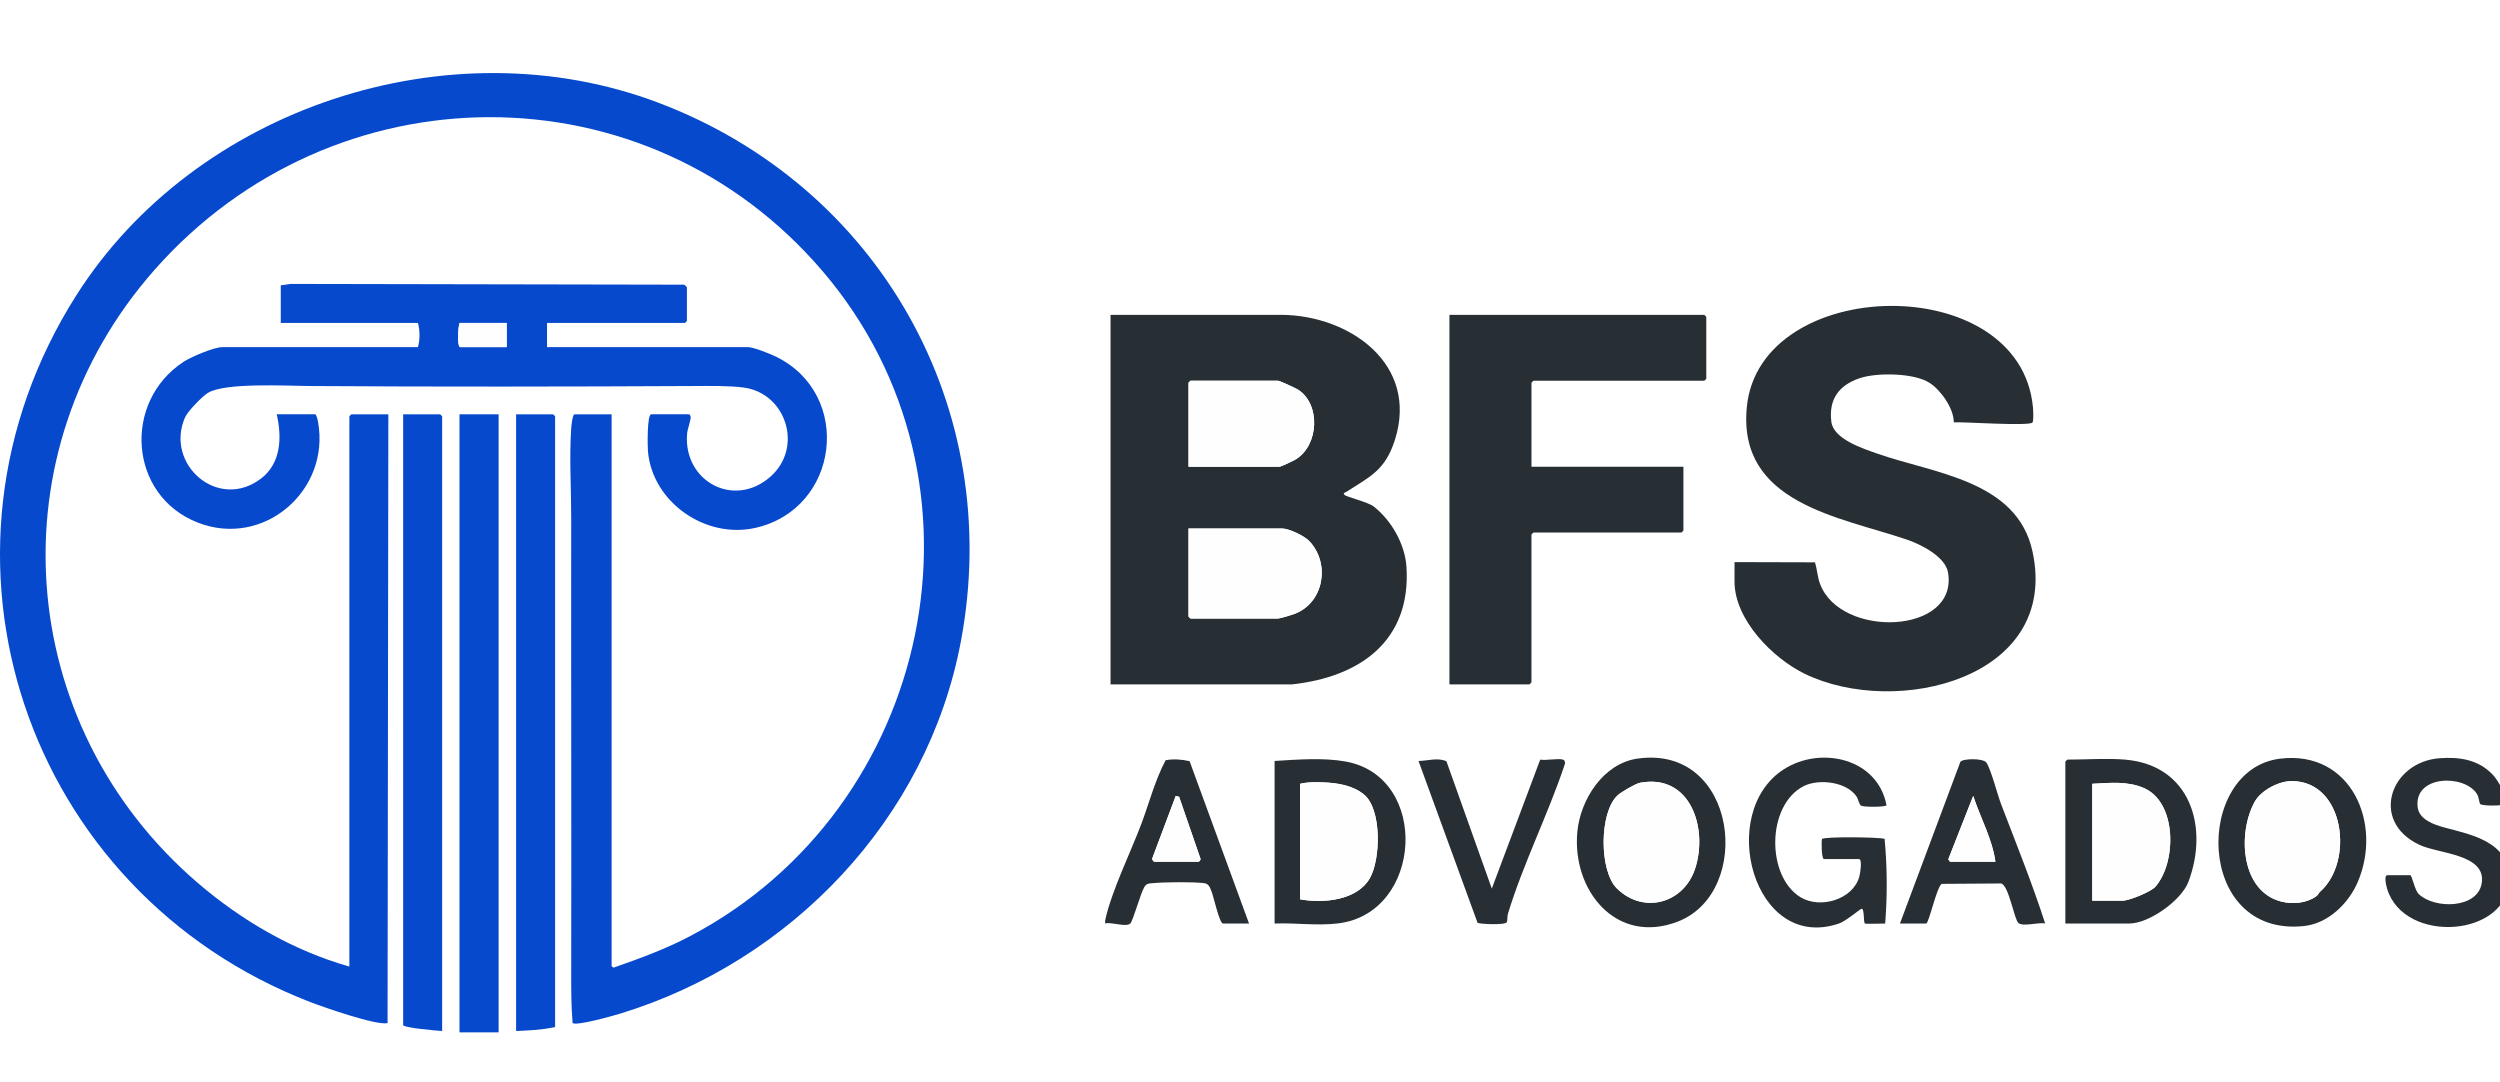
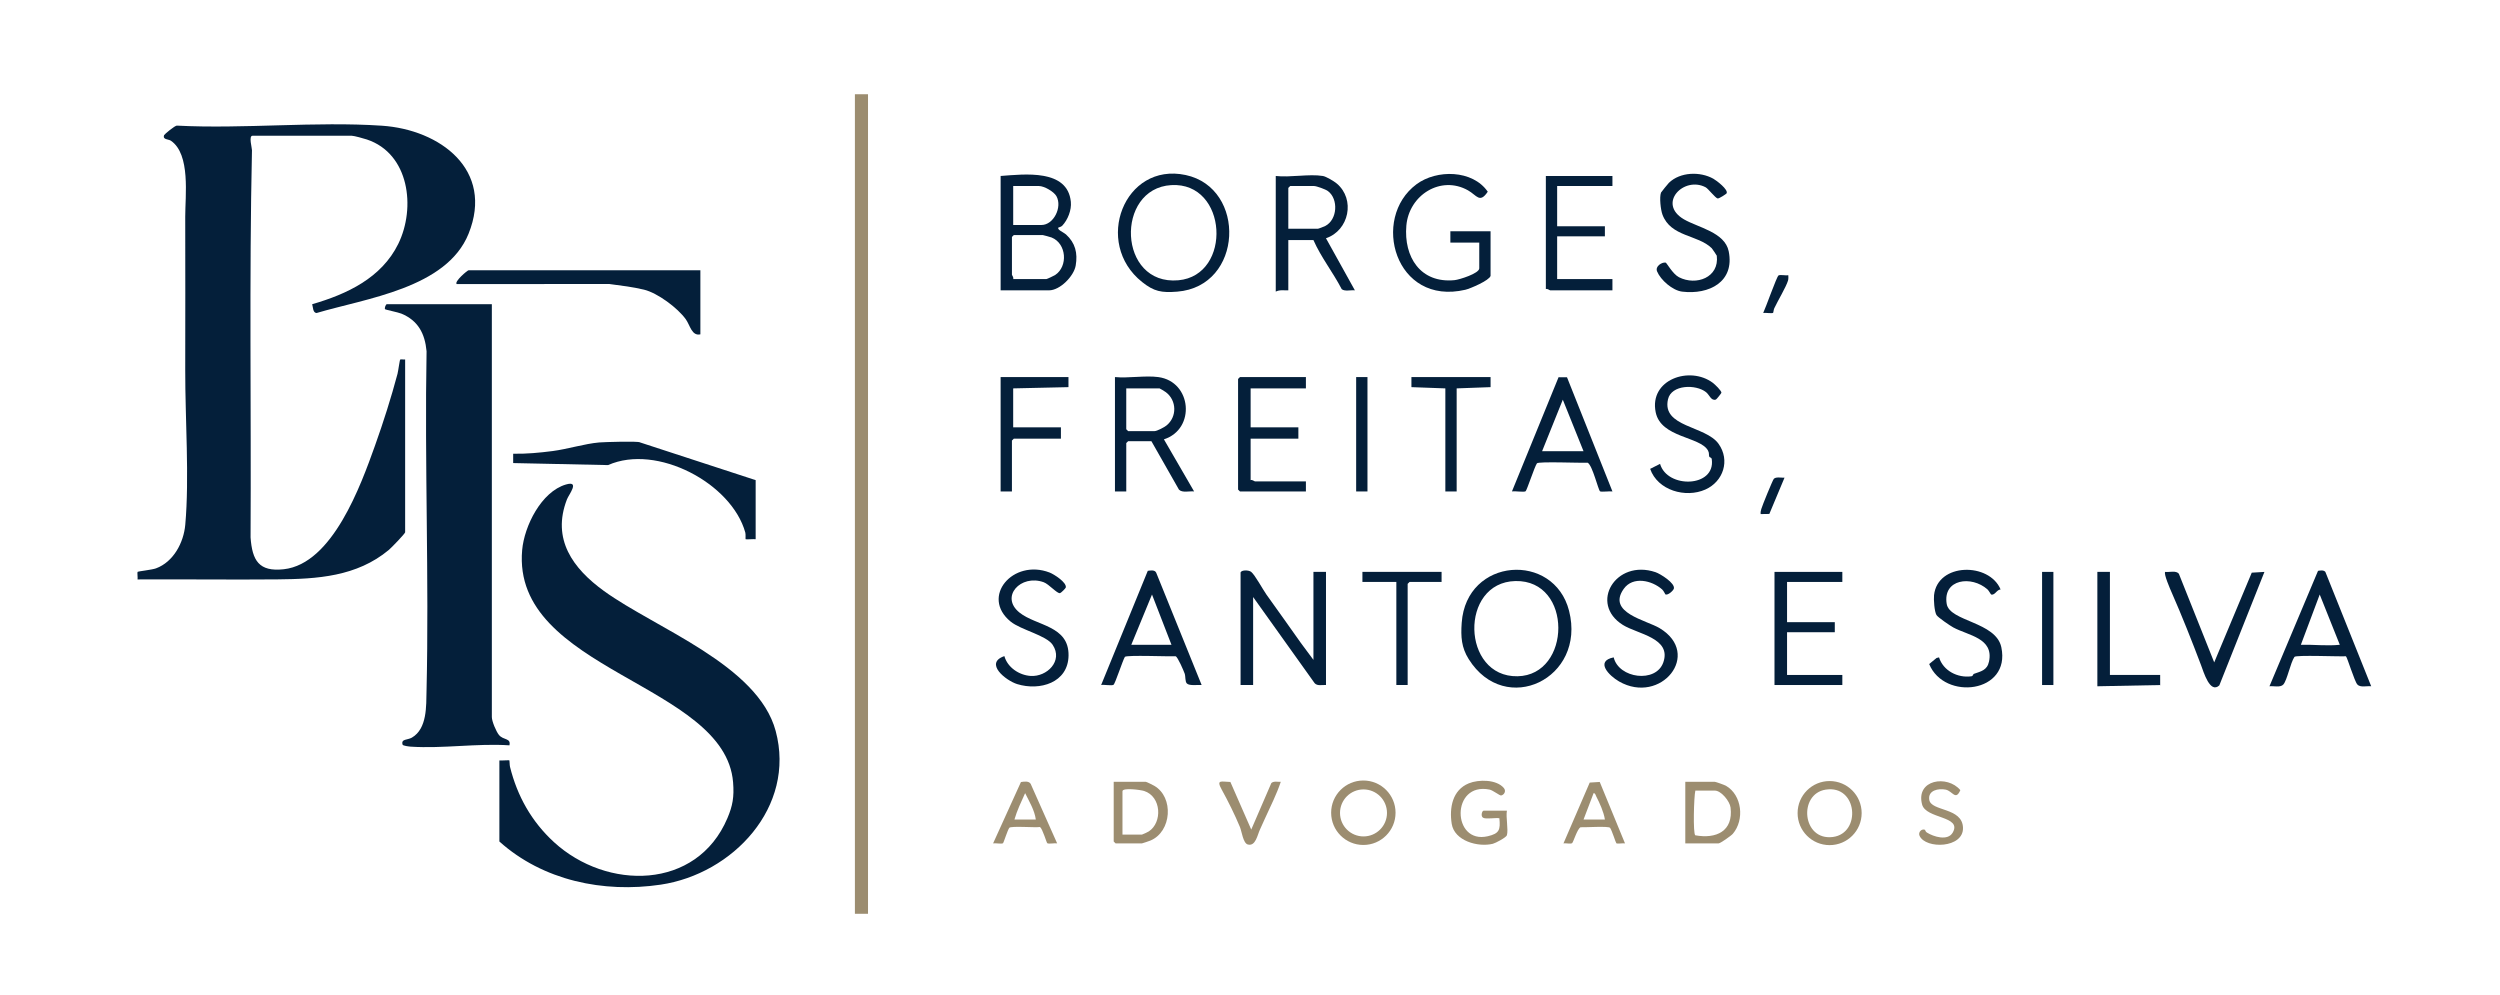
- <svg xmlns="http://www.w3.org/2000/svg" viewBox="0 180 1850 800" fill="none">
+ <svg xmlns="http://www.w3.org/2000/svg" id="Camada_1" data-name="Camada 1" viewBox="0 0 1989 791">
  <defs>
    <style>
-       .cls-1 { fill: #272f35; }
-       .cls-2 { fill: #0649cc; }
-       .cls-3 { fill: #fefefe; }
+       .cls-1 {
+         fill: #9c8d70;
+       }
+ 
+       .cls-2 {
+         fill: #041f3a;
+       }
    </style>
  </defs>
+   <rect class="cls-1" x="680.16" y="74.98" width="10.43" height="652.03" />
  <g>
    <g>
-       <g>
-         <path class="cls-1" d="M821.79,413.02l126.93-.04c50.36.61,101.23,36.6,83.53,92.48-7.16,22.6-18.23,27.06-36.01,38.56-.77.5-2.78.68-1.28,2.21,1.58,1.62,17.2,5.16,21.63,8.62,13.08,10.23,23.11,27.89,24.19,44.54,3.59,54.96-34.64,81.8-85.09,87.09l-133.89-.04v-273.42ZM879.51,525.37h67.17c1.42,0,10.5-4.4,12.36-5.55,16.83-10.43,18.38-40.36,1.77-51.32-1.78-1.18-13.83-6.76-15.12-6.76h-64.69c-.11,0-1.49,1.39-1.49,1.49v62.14ZM879.51,571.1v65.12c0,.11,1.39,1.49,1.49,1.49h64.69c1.58,0,10.35-2.69,12.43-3.49,21.66-8.37,26.39-37.09,10.93-53.65-3.72-3.98-15.1-9.48-20.37-9.48h-69.16Z" />
-         <path class="cls-1" d="M1283.55,595.96l59.54.16c1.63,5.22,1.77,10.52,3.67,15.73,14.88,40.9,102.54,37.81,94.79-8.2-1.98-11.75-20.18-20.85-30.39-24.32-49.9-16.96-125.4-26.72-118.52-98.09,9.42-97.76,202.05-101.88,211.73,0,.21,2.22.62,10.03-.31,11.38-2.02,2.91-51.04-.52-58.24-.11-.01-10.31-9.64-23.87-18-29.24-11.54-7.4-39.28-7.73-51.98-3.3-15.36,5.36-22.65,15.69-20.65,32.11,1.57,12.86,23.3,19.83,34.07,23.62,41.69,14.68,103.29,19.6,114.76,72.26,20.54,94.24-100.95,123.43-168.41,90.7-23.73-11.51-52.06-40.02-52.06-68.29v-14.42Z" />
-         <path class="cls-1" d="M1133.28,525.37h112.45v47.23c0,.11-1.39,1.49-1.49,1.49h-109.47c-.11,0-1.49,1.39-1.49,1.49v109.37c0,.11-1.39,1.49-1.49,1.49h-59.21v-273.42h188.59c.11,0,1.49,1.39,1.49,1.49v45.74c0,.11-1.39,1.49-1.49,1.49h-126.39c-.11,0-1.49,1.39-1.49,1.49v62.14Z" />
-       </g>
-       <path class="cls-3" d="M879.51,571.1h69.16c5.27,0,16.65,5.49,20.37,9.48,15.46,16.56,10.73,45.27-10.93,53.65-2.07.8-10.85,3.49-12.43,3.49h-64.69c-.11,0-1.49-1.39-1.49-1.49v-65.12Z" />
-       <path class="cls-3" d="M879.51,525.37v-62.14c0-.11,1.39-1.49,1.49-1.49h64.69c1.29,0,13.34,5.59,15.12,6.76,16.61,10.96,15.06,40.89-1.77,51.32-1.86,1.15-10.94,5.55-12.36,5.55h-67.17Z" />
-       <g>
-         <path class="cls-2" d="M287.38,486.59l-.58,450.45c-7.39,2.24-47.81-11.89-57.13-15.49C18.98,840.26-65.84,591.19,56.46,398.56c88.1-138.77,275.92-200.99,430.47-142.65,163,61.53,256.77,225.66,224.09,398.9-24.76,131.24-125.48,236.48-251.95,275.24-4.82,1.48-32.86,9.43-35.35,6.95-1-12.11-1.06-24.16-1.03-36.34.23-112.27-.17-225.1,0-338.05.03-21.29-1.47-44.19,0-65.62.13-1.83.91-10.39,2.53-10.39h27.37v408.14c0,.14,1.4,1.91,2.06,1.1,19.49-6.84,38.06-13.62,56.35-23.27,178.97-94.4,231.26-335.49,97.8-491.82-130.64-153.03-362.45-150.75-494.52-.97-119.06,135.01-104.2,336.35,31.78,453.34,32.62,28.06,70.88,50.33,112.47,62.13v-407.15c0-.11,1.39-1.49,1.49-1.49h27.37Z" />
-         <g>
-           <path class="cls-2" d="M404.81,418.98v17.9h148.78c4.01,0,16.65,5.08,20.76,7.1,57.06,28.06,46.89,112.52-15.27,126.63-36.86,8.37-76.27-18.75-79.61-56.7-.29-3.29-.73-27.33,2.47-27.33h27.86c.63,0,1.36,1.43,1.33,2.27-.13,2.98-2.38,8.49-2.69,12.28-2.82,34.91,34.58,55.41,61.58,31.7,24.63-21.62,11.83-61.73-19.52-66.02-10.76-1.47-25.67-1.2-36.67-1.15-94.74.48-190.05.62-284.63,0-16.7-.11-63.01-2.73-75.51,5.17-4.21,2.66-14.81,13.55-16.77,18.04-15.16,34.78,24.55,69.48,56.25,45.26,14.92-11.4,15.5-30.57,11.61-47.55h28.36c1.14,0,2.01,4.58,2.22,5.74,9.15,50.8-40.47,93.61-89.28,74.29-50.95-20.17-55.3-89.16-10.43-118.76,5.49-3.62,22.63-10.97,28.83-10.97h144.8c1.53-5.74,1.55-12.1,0-17.9h-101.51v-27.84l7.42-1.04,291.12.56c.47.22,2.01,1.8,2.01,1.97v24.86c0,.11-1.39,1.49-1.49,1.49h-102.01ZM374.96,418.98h-34.83c-1.16,2.37-2.04,17.9.5,17.9h34.33v-17.9Z" />
-           <path class="cls-2" d="M410.78,939.97c-9.41,2.19-19.21,2.53-28.86,2.98v-456.36h27.37c.11,0,1.49,1.39,1.49,1.49v451.89Z" />
-           <path class="cls-2" d="M327.19,942.95c-3.53-.21-28.86-2.34-28.86-4.47v-451.89h27.37c.11,0,1.49,1.39,1.49,1.49v454.87Z" />
-           <rect class="cls-2" x="340.03" y="486.59" width="28.95" height="457.36" />
-           <path class="cls-3" d="M374.96,418.98v17.9h-34.33c-2.54,0-1.66-15.53-.5-17.9h34.83Z" />
-         </g>
-       </g>
+       <path class="cls-2" d="M322.34,423.5c-.41,1.42-11.04,12.4-12.98,14.01-25.6,21.3-57,23.13-88.43,23.44-37.16.36-74.34-.18-111.49.05.22-1.26-.34-5.65.01-6,.53-.52,11.39-1.61,14.67-2.82,13.92-5.13,22.02-20.47,23.28-34.7,3.34-37.44-.12-84.45-.03-123.02.1-40.29.06-81.38,0-122.01-.03-16.59,4.37-49.73-11.41-60.49-1.99-1.35-6.64-.7-5.46-4.38.2-.62,8.7-7.88,10.36-7.63,53.33,2.75,110.03-3.49,162.96.06,46.31,3.11,89.48,35.14,68.96,85.97-17.5,43.35-81.64,51.37-120.93,63.06-2.99-.23-2.77-4.63-3.48-7.01,27.69-8.01,55.18-20.89,68.49-48,14.07-28.65,8.83-71.82-24.99-83.06-2.29-.76-10.18-2.97-12.02-2.97h-78.96c-3.2,0-.38,9.7-.42,11.5-2.25,102.5-.54,205.38-1.12,308.04,1.31,18.36,6.6,27.55,26.42,25.35,38.82-4.31,61.31-66.82,72.59-98.38,6.67-18.65,12.8-37.95,17.9-57.09.56-2.1,1.71-10.97,2.14-11.36s2.9.12,3.93-.06v137.5Z" />
+       <path class="cls-2" d="M391.31,242v328.5c0,3.32,3.43,11.52,5.66,14.23,3.56,4.33,9.69,2.3,8.34,8.26-25.83-1.72-52.88,2.73-78.5,1.05-1.18-.08-6.24-.66-6.51-1.6-1.4-4.71,3.91-3.56,7.4-5.59,12.26-7.15,11.37-25.26,11.65-37.34,2.09-89.47-1.6-180.2.03-270.05-1.31-14.05-6.7-24.41-20.05-29.94-2.66-1.1-12.54-3.02-12.97-3.53-.6-.71.49-3.99,1.5-3.99h83.46Z" />
    </g>
+     <path class="cls-2" d="M397.3,605c1.49.26,7.62-.38,7.99,0,.17.18.11,3.65.46,5.04,5.78,23.39,17.25,43.7,35.01,59.98,41.95,38.46,113.55,38.42,137.95-19.03,4.2-9.89,5.46-16.95,4.54-28.53-6.25-78.93-176.28-88.68-167.82-184.84,1.68-19.06,15.21-46.41,34.83-52.15,11.43-3.35,2.27,8.03.81,11.81-12.33,31.8,4.83,55.1,29.48,72.94,41.01,29.69,122.47,58.78,136.58,111.35,16.22,60.45-34.13,113.74-91.54,122.27-45.5,6.76-93.67-3.26-128.28-34.34v-64.5Z" />
+     <path class="cls-2" d="M601.2,382v47c-1.47-.24-7.69.34-8,0-.18-.19.17-3.81-.23-5.27-10.78-39.14-70.35-70.94-109.18-53.7l-75.51-1.61v-7.43c10.47.2,20.99-.78,31.37-2.13,11.98-1.56,25.49-5.84,37.13-6.85,3.71-.32,31.34-1.19,32.47-.02" />
+     <path class="cls-2" d="M557.22,215v51c-6.83,1.56-8.21-7.23-11.56-11.93-6.46-9.04-22.5-21.02-33.35-23.63-8.84-2.12-17.74-3.21-27.51-4.48l-121.48.04c-2.06-2,8.63-10.99,9.49-10.99h184.41Z" />
+   </g>
+   <path class="cls-1" d="M886.06,622h25.49c.61,0,5.72,2.57,6.8,3.19,15.71,9.12,13.88,36.45-3.06,43.55-.94.39-6.38,2.26-6.74,2.26h-20.99c-.11,0-1.5-1.39-1.5-1.5v-47.5ZM893.05,664h15.49c.41,0,4.67-2.03,5.45-2.54,10.93-7.11,10.11-27.71-3.74-32.17-2.71-.87-17.21-2.83-17.21.22v34.5Z" />
+   <path class="cls-1" d="M1340.82,671v-49h23.49c.7,0,7.79,2.54,8.85,3.15,12.84,7.44,14.93,27.12,5.49,38.2-1.35,1.59-9.98,7.65-11.34,7.65h-26.49ZM1348.82,629c-1.16,4.71-1.95,34.25-.06,35.56,16.59,3.04,30.38-3.2,28.07-22.09-.62-5.04-7.47-13.47-12.51-13.47h-15.49Z" />
+   <path class="cls-1" d="M1110.3,646.61c0,14.16-11.47,25.64-25.62,25.64s-25.62-11.48-25.62-25.64,11.47-25.64,25.62-25.64,25.62,11.48,25.62,25.64ZM1103.49,646.76c0-10.33-8.37-18.7-18.69-18.7s-18.69,8.37-18.69,18.7,8.37,18.7,18.69,18.7,18.69-8.37,18.69-18.7Z" />
+   <path class="cls-1" d="M1481.13,646.89c0,14.08-11.41,25.49-25.48,25.49s-25.48-11.41-25.48-25.49,11.41-25.49,25.48-25.49,25.48,11.41,25.48,25.49ZM1452.51,628.23c-21.94,3.47-18.76,40.79,5.67,37.68,22.88-2.91,19.74-41.7-5.67-37.68Z" />
+   <path class="cls-1" d="M1198.9,664.5c-.51,1.76-9.03,6.28-11.18,6.81-11.77,2.93-30.61-2.28-32.74-15.88-1.99-12.76.56-26.92,13.64-32.23,7.81-3.17,22.03-3.16,27.83,3.74,2.13,2.54.13,5.55-2.19,5.94-1.04.18-6.59-4.16-9.08-4.67-31-6.37-30.11,43.81-1.46,37.09,9.2-2.16,10.08-5.09,9.18-14.32-2.96-.54-10.97.98-13.05-.45-1.96-1.35-.75-5.55.55-5.55h18.49c-.94,5.1,1.28,15.14,0,19.5Z" />
+   <path class="cls-1" d="M841.07,670.99c-1.89-.38-6.63.66-7.85-.13-.59-.38-3.75-11.48-5.8-12.9-3.72.64-23.18-1-24.42.66-1.43,1.91-4.47,11.89-5.03,12.25-1.22.78-5.97-.25-7.86.13l22.15-48.82c2.54-.33,6.19-1.02,7.73,1.43l21.08,47.39ZM824.09,652c-.96-7.34-5.22-14.32-8.5-20.98-3.08,6.82-6.48,13.89-8.5,20.98h16.99Z" />
+   <path class="cls-1" d="M1272.75,622.12l20.1,48.88c-1.55-.3-6.13.55-6.88-.11-.5-.44-3.53-10.3-5-12.27-1.15-1.53-19.88-.27-23.43-.46-2.65,1.06-5.77,12.02-6.81,12.68-1.26.78-5.06-.17-6.83.16l20.88-48.38,7.99-.5ZM1276.86,652c-.91-5.93-4.15-13.07-6.96-18.53-.48-.93-.6-2.38-2.02-2.47l-8.01,21h16.99Z" />
+   <path class="cls-1" d="M978.89,622.12l16.6,37.89,15.99-37.02c1.99-1.78,5-.82,7.51-.98-3.32,9.98-8.16,19.43-12.49,28.99-1.41,3.1-2.53,5.77-4.05,8.94-2.05,4.28-3.47,13.65-9.72,11.93-3.71-1.02-4.8-10.43-6.22-13.85-4.07-9.84-9.52-20.77-14.47-29.73-4.69-8.48-.34-6.28,6.87-6.16Z" />
+   <path class="cls-1" d="M1531.55,660.22c.11.05.36,1.44,1.41,2.1,5.34,3.38,16.7,6.99,20.64.07,7.63-13.39-21.33-10.72-24.39-22.36-5.22-19.84,20.11-23.78,30.44-11.39-3.76,8.65-6.22.72-11.65-.41-5.66-1.18-14.25.47-13.09,8.05,1.45,9.47,26.31,5.88,26.85,22.25s-29.65,17.22-34.56,6.44c-1.35-2.97,1.85-5.95,4.35-4.76Z" />
+   <path class="cls-2" d="M1422.79,219c.04,1.42.16,2.85-.25,4.25-1.51,5.09-8.3,16.33-10.96,22.08-.47,1.01-.67,3.36-.9,3.56-.77.68-6.21-.22-7.88.11,1.81-3.64,10.78-28.98,12.15-29.83s5.87.2,7.84-.17Z" />
+   <path class="cls-2" d="M1419.78,380.01l-12.1,28.88-6.89.11c-.22-1.41.13-2.66.49-4.01.64-2.41,9.07-23.09,9.97-24.02,1.81-1.86,6.01-.7,8.52-.96Z" />
+   <g>
+     <path class="cls-2" d="M908.67,224.38c-39.03-31.02-14.25-95.55,34.61-85.14,48.63,10.36,45.98,88.64-6.72,92.8-12.53.99-18.41-.12-27.89-7.66ZM931.85,147.27c-44.78,2.65-42.55,80.06,5.67,75.72,43.06-3.87,39.42-78.39-5.67-75.72Z" />
+     <path class="cls-2" d="M1052.47,140c2.58.43,8.81,4.12,11.02,5.98,15.03,12.65,9.79,37.42-8.55,43.57l23.01,41.45c-3.07-.4-8.2,1.08-10.5-.98-6.89-13.31-16.46-25.33-22.48-39.01h-19.99v40c-3.37.09-6.88-.62-9.99,1v-92c11.3,1.34,26.71-1.8,37.48,0ZM1024.98,182h23.49c.51,0,4.93-1.71,5.83-2.17,9.8-4.97,10.73-21.51,2.17-27.84-1.88-1.39-9.05-3.99-11-3.99h-18.99c-.11,0-1.5,1.39-1.5,1.5v32.5Z" />
+     <path class="cls-2" d="M1185.9,219.5c-1.07,3.67-16.14,10.11-19.98,11.01-56.02,13.18-75.53-56.84-38.92-83.94,16.06-11.89,44.62-11.54,56.66,5.95-6.4,9.57-8.65,2.91-15.7-1.07-21.63-12.21-46.94,3.69-49.06,28.02-2.18,25.01,11.27,46.11,38.39,43.41,3.77-.38,19.61-5.34,19.61-9.38v-20.5h-22.99v-9h31.98v35.5Z" />
+     <path class="cls-2" d="M1373.67,153.87c-.21.36-6.01,4.32-7.16,4.02-1.9-.5-7.5-7.82-9.48-8.87-17.37-9.21-38.84,12.95-17.24,25.51,11.18,6.5,32.5,10.21,35.57,25.41,4.92,24.35-15.69,34.7-37.06,32.08-7.6-.93-17.08-9.21-19.92-16.08-1.72-4.15,3.94-7.5,6.82-7.03.78.13,5.59,9.08,10.56,11.64,13.64,7.03,32.26.29,30.11-17.12-.04-.36-3.78-5.72-4.03-5.97-11.06-10.84-32.6-8.87-39.21-26.77-1.41-3.83-2.51-13.74-1.13-17.47.17-.47,5.69-7.18,6.29-7.77,8.98-8.69,24.76-9.16,35.32-3.27,2.41,1.34,12.25,8.74,10.55,11.68Z" />
+     <path class="cls-2" d="M1282.85,140v8h-43.98v32h37.98v8h-37.98v34h43.98v9h-49.47c-.54,0-2.22-1.55-3.5-1v-90h52.97Z" />
+     <path class="cls-2" d="M796.1,140c18.9-1.38,53.33-5.75,55.87,20.61.63,6.5-2.39,14.26-6.86,18.97-1,1.05-2.93,1.3-3.03,1.44-1.32,1.7,4.25,3.88,6,5.47,7.43,6.76,9.44,14.8,7.75,24.77-1.44,8.48-12.52,19.74-21.25,19.74h-38.48v-91ZM806.1,179h22.49c9.66,0,16.76-14.22,11.91-22.92-2.07-3.71-9.84-8.08-13.91-8.08h-20.49v31ZM806.1,222h26.49c.44,0,5.97-2.59,6.83-3.16,10.46-6.86,9.18-25.09-2.78-29.89-.81-.33-6.68-1.95-7.05-1.95h-22.99c-.11,0-1.5,1.39-1.5,1.5v30c0,.54,1.54,2.22,1,3.5Z" />
+   </g>
+   <g>
+     <path class="cls-2" d="M921.54,300c26.69,3.58,29.96,41.37,4.47,49.54l24.02,41.45c-3.67-.45-9.34,1.33-12.05-1.44l-21.93-38.55h-18.49c-.11,0-1.5,1.39-1.5,1.5v38.5h-9v-91c10.77,1.04,24.03-1.4,34.48,0ZM896.05,309v32.5c0,.11,1.39,1.5,1.5,1.5h20.99c1.97,0,7.69-3.01,9.51-4.48,8.49-6.84,8.25-19.91-.52-26.52-.74-.56-4.7-3-5-3h-26.49Z" />
+     <path class="cls-2" d="M1038.98,300v9h-43.98v31h37.98v9h-37.98v33c1.28-.55,2.96,1,3.5,1h40.48v8h-52.47c-.11,0-1.5-1.39-1.5-1.5v-88c0-.11,1.39-1.5,1.5-1.5h52.47Z" />
+     <path class="cls-2" d="M1312.86,373.03l7.89-3.98c5.67,19.82,44.17,18.91,41.15-3.62-.24-1.78-1.64-1.2-2.02-2.18-.49-1.27.16-2.73-1-4.82-6.24-11.22-37.4-10.04-41.6-30.38-5.4-26.16,27.14-37.19,45.45-23.47,1.54,1.15,6.97,6.29,6.83,7.92-.03.35-3.83,5.19-4.39,5.38-3.81,1.3-5.06-3.67-7.85-5.89-8.08-6.41-27.59-6.09-30.27,5.7-5.04,22.24,29.87,20.95,40.2,35.36,9.43,13.15,3.83,30.06-10.45,36.42-15.74,7.01-38.01.7-43.94-16.45Z" />
+     <path class="cls-2" d="M850.07,300v8.01s-43.98.99-43.98.99v31h37.98v9h-37.48c-.11,0-1.5,1.39-1.5,1.5v40.5h-9v-91h53.97Z" />
+     <polygon class="cls-2" points="1185.9 300 1185.91 308.01 1158.92 309 1158.92 391 1149.92 391 1149.92 309 1122.93 308.01 1122.93 300 1185.9 300" />
+     <rect class="cls-2" x="1078.96" y="300" width="9" height="91" />
+     <path class="cls-2" d="M1246.71,300.17l36.15,90.83c-1.92-.37-9.06.61-9.88-.12-1.47-1.28-5.96-20.45-9.77-22.72-5.12.28-39.2-1.16-40.42.46-1.91,2.68-8.02,21.59-9.03,22.24-1.39.9-8.53-.35-10.86.13l37.09-90.87,6.72.05ZM1259.86,359l-16.49-41.01-16.49,41.01h32.98Z" />
+   </g>
+   <g>
+     <path class="cls-2" d="M987,455.5c.67-2.18,6.56-2.07,8.48-.48,3.06,2.53,9.15,13.83,12.05,17.95,8.49,12.05,18.99,26.37,27.4,38.5l10.04,13.53v-70h9.99v90c-3.03-.24-6.79,1.03-9.03-1.46l-48.94-68.54v70h-9.99v-89.5Z" />
+     <polygon class="cls-2" points="1465.76 455 1465.76 463 1421.78 463 1421.78 495 1459.76 495 1459.76 503 1421.78 503 1421.78 537 1465.76 537 1465.76 545 1411.79 545 1411.79 455 1465.76 455" />
+     <path class="cls-2" d="M1324.96,472.86c-.2-.12-1.25-2.73-2.57-3.91-8.21-7.29-23.27-10.68-30.54-.46-13.6,19.11,17.92,24.82,28.66,31.34,34,20.62.78,61.28-32.34,42.36-7.79-4.45-19.5-16.12-4.32-19.19,3.96,16.8,33.65,20.76,39.48,4,6.77-19.45-20.47-22.49-32.17-29.8-27.18-16.97-5.7-52.68,25.96-41.98,3.84,1.3,15.75,8.72,14.61,13.07-.42,1.61-4.86,5.67-6.77,4.56Z" />
+     <path class="cls-2" d="M799.08,522c2.5,9.04,11.74,15.14,20.81,15.77,12.98.9,26.13-11.89,17.63-24.72-5.02-7.58-25.28-11.86-33.46-18.52-24.2-19.73,1.91-50.22,31.01-39.02,3.49,1.34,13.6,7.8,12.9,11.85-.13.73-3.76,4.32-4.59,4.54-2.24.59-8.81-7.16-13.01-8.68-18.21-6.61-35.09,11.56-19.19,24.2,13.4,10.65,39.29,10.19,38.96,34.1-.3,21.74-22.9,28.3-40.83,22.76-9.09-2.81-26.51-16.72-10.23-22.28Z" />
+     <path class="cls-2" d="M1146.92,455v8h-25.49c-.11,0-1.5,1.39-1.5,1.5v80.5h-9v-82h-26.99v-8h62.97Z" />
+     <path class="cls-2" d="M1168.5,524.4c-5.78-9.23-6.36-17.67-5.57-28.89,3.66-52.17,73.43-56.69,85.43-9.51,13.7,53.87-50.79,84.83-79.86,38.39ZM1205.67,462.28c-44.68.98-43.03,76.55,1.67,75.75,42.99-.77,44.15-76.75-1.67-75.75Z" />
    <g>
-       <path class="cls-1" d="M1380.09,863.41c-1.37-.86-.21-10.94-2.49-10.92-1.01.01-11.53,9.15-16.88,10.96-63.35,21.38-90.6-82.26-40.66-114.2,27.36-17.5,69.4-8.14,75.96,26.65-1.02,1.43-16.3,1.42-18.7.35-1.57-.69-2.14-4.76-3.36-6.64-7.22-11.14-28.19-13.59-39.35-7.82-27.38,14.14-27.64,66.68-2.21,82.17,14.48,8.82,38.65,1.79,43.46-15.11.57-2.01,2.5-13.16-.24-13.16h-25.87c-1.99,0-1.97-14.32-1.44-14.86,1.72-1.77,40.76-1.47,46.29-.11,1.96,20.8,2.08,41.89.43,62.7-2.31,0-14.3.4-14.93,0Z" />
-       <path class="cls-1" d="M1572.65,742.12c48.07,4.08,62.15,49.66,46.77,90.47-5.11,13.57-29.01,30.82-43.79,30.82h-47.27v-119.81c0-.11,1.39-1.49,1.49-1.49,13.53,0,29.64-1.12,42.79,0ZM1548.27,846.51h22.39c4.9,0,21.07-6.6,24.4-10.42,15.61-17.95,16.04-62.26-8.62-72.95-12.18-5.28-25.3-3.8-38.17-3.13v86.5Z" />
-       <path class="cls-1" d="M943.2,863.41v-120.3c16.66-1.04,36.33-2.58,52.79.45,62.33,11.47,56.94,112.01-5.65,119.74-15.7,1.94-31.39-.52-47.15.12ZM962.11,845.52c17.08,3.08,41.97.93,51.56-15.6,8.05-13.89,8.96-51.07-4.29-61.94-8.26-6.79-19.4-8.57-29.8-9-5.68-.23-12.01-.33-17.46,1.04v85.51Z" />
-       <path class="cls-1" d="M1211.66,741.38c74.08-10.67,86.29,98.66,30.08,120.52-45.73,17.79-78.67-23.05-74.5-66.48,2.28-23.8,19.22-50.42,44.42-54.05ZM1213.63,759.25c-3.32.61-14.03,6.91-16.59,9.28-13.78,12.76-13.66,56.11-.5,68.96,19.81,19.36,49.41,10.91,57.83-14.67,9.66-29.35-3.04-70.56-40.75-63.58Z" />
-       <path class="cls-1" d="M1687.37,741.4c52.62-6.3,75.81,47.97,57.42,91.17-6.8,15.97-21.9,30.83-39.91,32.71-80.94,8.44-81.33-116.24-17.51-123.88ZM1716.8,839.9c25.32-22.09,18.42-81.66-20.79-81.91-9.61-.06-22.84,6.86-27.5,15.27-12.92,23.29-10.43,66.48,19.87,73.96,8.3,2.05,18.26,1.19,25.45-3.83,1.75-1.22,1.97-2.62,2.97-3.49Z" />
-       <path class="cls-1" d="M1783.63,827.62c1.32.43,3.35,11.25,6.17,13.94,11.92,11.37,43.6,10.88,46.66-7.94,3.53-21.76-31.89-21.67-46.23-28.5-36.98-17.61-21.13-61.49,15.25-64.05,14.99-1.06,28.83,1.15,39.38,12.45,3.39,3.62,11.68,16.92,8.49,21.47-1.05,1.5-16.84,1.52-18-.04-.91-1.22-.84-4.95-2.45-7.49-9.35-14.68-46.83-14.01-43.82,9.98,1.14,9.12,12.27,12.89,19.89,14.93,20,5.35,47.87,10.61,47.88,37.74.03,43.51-77.64,49.13-90.36,7.68-.5-1.62-2.71-10.16.22-10.16h16.92Z" />
-       <path class="cls-1" d="M904.89,863.41c-2.69-.82-6.79-19.83-8.29-23.54-1.27-3.15-2-5.91-5.59-6.35-8.46-1.02-29.2-.79-37.92.01-2.77.25-4.58.14-6.21,2.74-2.92,4.68-8.5,25.63-10.57,27.22-3.63,2.78-13.69-1.43-18.51-.1-.1-1.1-.01-2.16.23-3.25,4.65-20.92,18.51-49.18,26.41-70.06,5.98-15.81,10.21-32.65,18.13-47.51,5.81-1.1,11.98-.62,17.73.71l43.98,120.11h-19.41ZM854.13,817.68h32.84c.25,0,1.88-1.53,1.35-2.31l-15.77-45.73-2.5-.69-17.4,46.31c-.13.87.82,2.22,1.47,2.41Z" />
-       <path class="cls-1" d="M1405.96,863.41l44.71-119.63c1.66-2.55,16.99-2.84,19.29.58,3.44,5.11,8.08,23.49,10.88,30.8,11.21,29.32,22.95,58.34,32.59,88.23-4.92-1.12-15.81,2.49-19.66-.23-3.24-2.29-7.06-27.66-12.87-29.4l-44.1.3c-3.86,3.05-9.44,29.34-11.44,29.34h-19.41ZM1443.28,817.68h33.34c-2.36-17.01-11.18-32.53-16.43-48.72l-18.26,46.41c-.45.8.9,2.19,1.36,2.32Z" />
-       <path class="cls-1" d="M1156.67,742.12c1.42.42,1.84,2.73,1.08,4-12.14,36.38-30.97,73.87-41.93,110.29-.56,1.85-.11,4.88-.88,6.08-1.49,2.3-20.89,1.29-21.57.33l-43.67-119.71c6.8-.03,14.1-2.75,20.66.23l33.57,94.21,35.83-95.44c4.45.82,13.14-1.12,16.92,0Z" />
-       <path class="cls-3" d="M1548.27,846.51v-86.5c12.87-.68,25.99-2.15,38.17,3.13,24.65,10.69,24.23,55,8.62,72.95-3.33,3.83-19.5,10.42-24.4,10.42h-22.39Z" />
-       <path class="cls-3" d="M962.11,845.52v-85.51c5.45-1.37,11.78-1.28,17.46-1.04,10.41.43,21.54,2.21,29.8,9,13.25,10.88,12.34,48.06,4.29,61.94-9.59,16.54-34.47,18.68-51.56,15.6Z" />
-       <path class="cls-3" d="M1213.63,759.25c37.7-6.99,50.41,34.22,40.75,63.58-8.42,25.58-38.02,34.03-57.83,14.67-13.16-12.86-13.28-56.21.5-68.96,2.56-2.37,13.27-8.66,16.59-9.28Z" />
-       <path class="cls-3" d="M1716.8,839.9c-1,.87-1.22,2.27-2.97,3.49-7.19,5.01-17.15,5.88-25.45,3.83-30.3-7.47-32.79-50.67-19.87-73.96,4.66-8.4,17.89-15.33,27.5-15.27,39.21.25,46.11,59.82,20.79,81.91Z" />
-       <path class="cls-3" d="M854.13,817.68c-.65-.19-1.61-1.54-1.47-2.41l17.4-46.31,2.5.69,15.77,45.73c.53.78-1.1,2.31-1.35,2.31h-32.84Z" />
-       <path class="cls-3" d="M1443.28,817.68c-.45-.13-1.8-1.52-1.36-2.32l18.26-46.41c5.25,16.2,14.07,31.71,16.43,48.72h-33.34Z" />
+       <path class="cls-2" d="M1591.68,468.97c-3.15.2-4.33,4.59-7.4,4.1-.4-.06-1.87-3.09-3.02-4.12-12.71-11.3-35.72-8.34-32.47,11.5,2.3,14.09,39.17,14.14,43.47,34.5,7.73,36.55-45.4,42.73-57.4,13.36l5.86-4.82,1.98-.48c3.31,10.64,14.79,16.5,25.57,15.07,1.74-.23,1.3-1.64,2.22-1.98,5.42-1.99,10.49-2.68,11.98-9.82,3.88-18.66-16.53-20.65-28.44-27.09-2.47-1.34-12.26-8.01-13.37-9.87-1.68-2.84-2.31-12.39-1.94-15.82,2.8-25.9,43.93-26.23,52.95-4.53Z" />
+       <path class="cls-2" d="M1761.62,527l29.87-71.38,10.1-.61-35.91,90.31c-7.44,6.8-12.43-10.6-14.59-16.29-7.21-19.03-15.15-39.12-23.38-57.82-1.06-2.41-6.47-14.78-5.08-16.21,3.33.45,8.79-1.39,10.91,1.58l28.08,70.41Z" />
+       <polygon class="cls-2" points="1678.65 455 1678.65 537 1718.63 537 1718.64 545.01 1668.66 546 1668.66 455 1678.65 455" />
+       <rect class="cls-2" x="1624.68" y="455" width="9" height="90" />
+       <path class="cls-2" d="M1886.54,545.99c-3.3-.39-8.72,1.23-11.05-1.43s-8.05-21.77-9.07-22.43c-5.17.34-39.71-1.16-40.95.49-3.18,4.61-5.8,18.49-8.83,21.95-2.33,2.65-7.77,1.04-11.06,1.43l38.64-91.84c1.86-.31,4.5-.76,5.84.84l36.47,91ZM1861.55,512.99l-15.98-39.99-15,39.99c10.5-.26,20.54,1.07,30.98,0Z" />
    </g>
+     <path class="cls-2" d="M956.01,544.99c-2.91-.25-9.72.84-11.75-1.23-1.5-1.52-.95-5.59-1.71-7.79-.83-2.38-5.53-13.25-7.18-13.82-5.12.27-39.19-1.15-40.42.46-1.78,2.93-7.72,21.38-9.05,22.22-1.46.92-7.57-.3-9.83.16l37.11-90.85c2.32-.33,5.63-.88,6.7,1.52l36.14,89.33ZM900.05,513h31.98l-15.5-40.01-16.48,40.01Z" />
  </g>
</svg>
